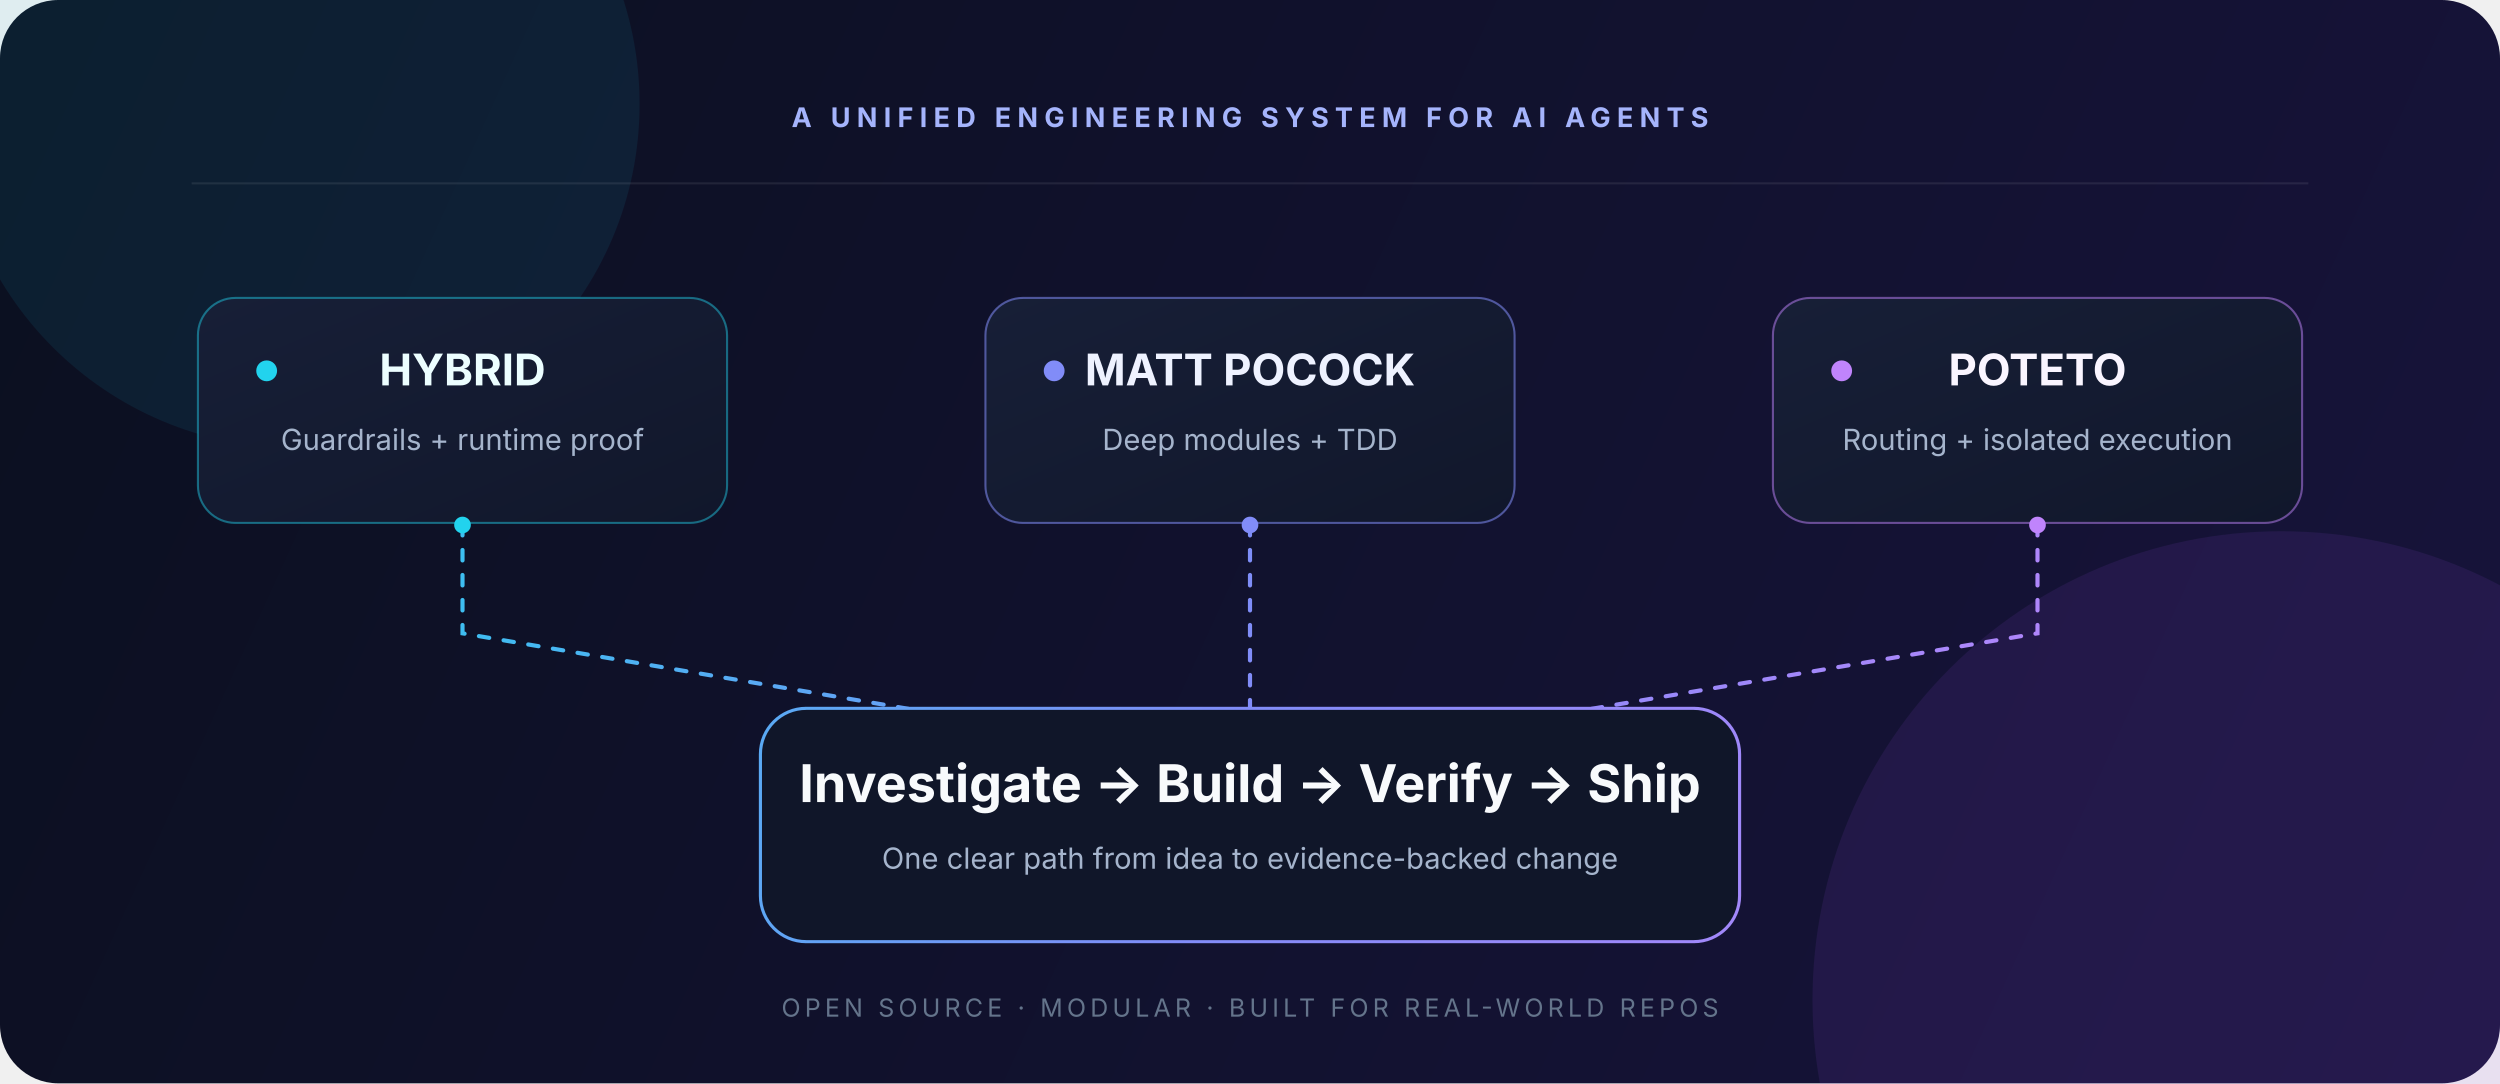
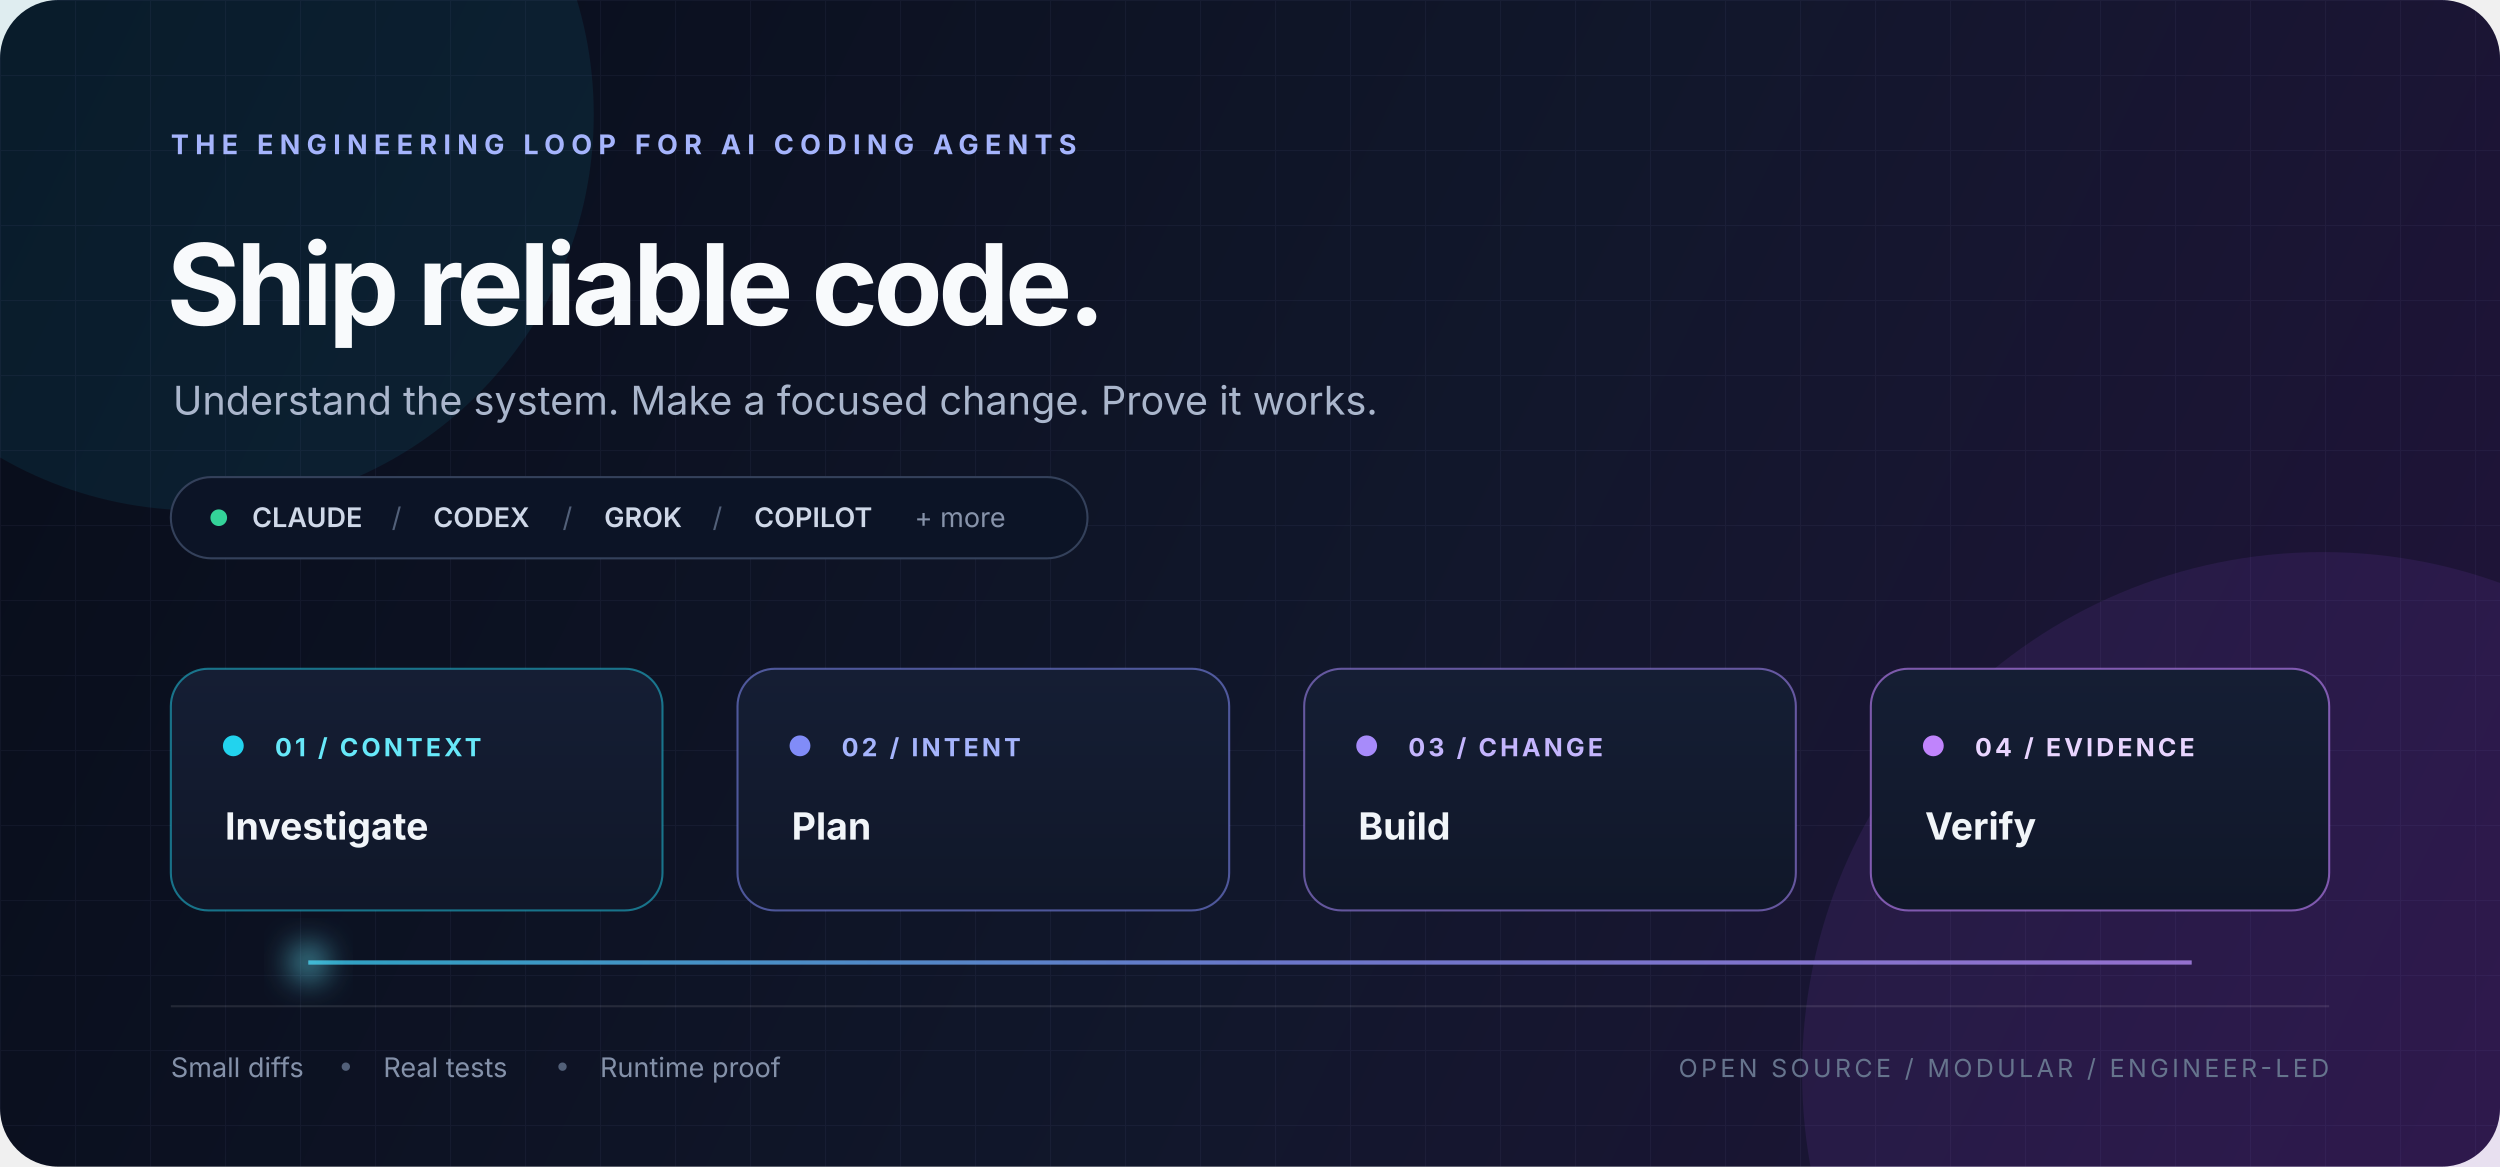
- <svg xmlns="http://www.w3.org/2000/svg" width="1200" height="520" viewBox="0 0 1200 520" fill="none">
+ <svg xmlns="http://www.w3.org/2000/svg" width="1200" height="560" viewBox="0 0 1200 560" fill="none">
  <defs>
-     <linearGradient id="background" x1="30" y1="0" x2="1170" y2="520" gradientUnits="userSpaceOnUse">
-       <stop stop-color="#0B1020" />
-       <stop offset="1" stop-color="#17133B" />
+     <linearGradient id="bg" x1="30" y1="0" x2="1170" y2="560" gradientUnits="userSpaceOnUse">
+       <stop stop-color="#080D1A" />
+       <stop offset=".55" stop-color="#11172B" />
+       <stop offset="1" stop-color="#21133A" />
    </linearGradient>
-     <linearGradient id="hybrid" x1="104" y1="124" x2="1090" y2="400" gradientUnits="userSpaceOnUse">
+     <linearGradient id="accent" x1="100" y1="0" x2="1100" y2="0" gradientUnits="userSpaceOnUse">
      <stop stop-color="#22D3EE" />
      <stop offset=".52" stop-color="#818CF8" />
      <stop offset="1" stop-color="#C084FC" />
    </linearGradient>
-     <linearGradient id="card" x1="0" y1="0" x2="1" y2="1">
-       <stop stop-color="#171F37" />
-       <stop offset="1" stop-color="#11172B" />
+     <linearGradient id="panel" x1="0" y1="0" x2="0" y2="1">
+       <stop stop-color="#151E34" />
+       <stop offset="1" stop-color="#101729" />
    </linearGradient>
-     <filter id="glow" x="262" y="156" width="676" height="286" color-interpolation-filters="sRGB" filterUnits="userSpaceOnUse">
-       <feGaussianBlur stdDeviation="30" />
+     <pattern id="grid" width="36" height="36" patternUnits="userSpaceOnUse">
+       <path d="M36 0H0V36" stroke="#A5B4FC" stroke-opacity=".055" />
+     </pattern>
+     <filter id="soft-glow" x="-100%" y="-100%" width="300%" height="300%">
+       <feGaussianBlur stdDeviation="8" />
    </filter>
  </defs>
-   <rect width="1200" height="520" rx="28" fill="url(#background)" />
-   <circle cx="142" cy="50" r="165" fill="#22D3EE" fill-opacity=".08" />
-   <circle cx="1095" cy="480" r="225" fill="#A855F7" fill-opacity=".1" />
-   <path d="M92 88h1016" stroke="#fff" stroke-opacity=".08" />
-   <text x="600" y="61" fill="#A5B4FC" font-family="Inter,Segoe UI,sans-serif" font-size="13" font-weight="700" letter-spacing="3" text-anchor="middle">A UNIFIED ENGINEERING SYSTEM FOR AI AGENTS</text>
-   <g font-family="Inter,Segoe UI,sans-serif" text-anchor="middle">
-     <rect x="95" y="143" width="254" height="108" rx="18" fill="url(#card)" stroke="#22D3EE" stroke-opacity=".45" />
-     <circle cx="128" cy="178" r="5" fill="#22D3EE" />
-     <text x="222" y="185" fill="#ECFEFF" font-size="21" font-weight="700">HYBRID</text>
-     <text x="222" y="216" fill="#A5B4CC" font-size="14">Guardrails + runtime proof</text>
-     <rect x="473" y="143" width="254" height="108" rx="18" fill="url(#card)" stroke="#818CF8" stroke-opacity=".55" />
-     <circle cx="506" cy="178" r="5" fill="#818CF8" />
-     <text x="600" y="185" fill="#EEF2FF" font-size="21" font-weight="700">MATT POCOCK</text>
-     <text x="600" y="216" fill="#A5B4CC" font-size="14">Deep modules + TDD</text>
-     <rect x="851" y="143" width="254" height="108" rx="18" fill="url(#card)" stroke="#C084FC" stroke-opacity=".5" />
-     <circle cx="884" cy="178" r="5" fill="#C084FC" />
-     <text x="978" y="185" fill="#FAF5FF" font-size="21" font-weight="700">POTETO</text>
-     <text x="978" y="216" fill="#A5B4CC" font-size="14">Routing + isolated execution</text>
+   <style>
+     .signal {
+       animation: signal 6s linear infinite;
+       transform-box: fill-box;
+       transform-origin: center;
+     }
+     @keyframes signal {
+       0% { opacity: .35; transform: translateX(0); }
+       100% { opacity: 1; transform: translateX(900px); }
+     }
+     @media (prefers-reduced-motion: reduce) {
+       .signal { animation: none; opacity: .7; }
+     }
+   </style>
+   <rect width="1200" height="560" rx="28" fill="url(#bg)" />
+   <rect width="1200" height="560" rx="28" fill="url(#grid)" />
+   <circle cx="95" cy="55" r="190" fill="#22D3EE" fill-opacity=".08" />
+   <circle cx="1115" cy="515" r="250" fill="#A855F7" fill-opacity=".1" />
+   <text x="82" y="74" fill="#A5B4FC" font-family="Inter,Segoe UI,sans-serif" font-size="13" font-weight="700" letter-spacing="3">THE ENGINEERING LOOP FOR AI CODING AGENTS</text>
+   <text x="80" y="156" fill="#F8FAFC" font-family="Inter,Segoe UI,sans-serif" font-size="54" font-weight="750" letter-spacing="-2">Ship reliable code.</text>
+   <text x="83" y="199" fill="#AAB6CC" font-family="Inter,Segoe UI,sans-serif" font-size="19">Understand the system. Make a focused change. Prove it works.</text>
+   <g font-family="Inter,Segoe UI,sans-serif">
+     <rect x="82" y="229" width="440" height="39" rx="19.5" fill="#0C1426" stroke="#34415B" />
+     <circle cx="105" cy="248.5" r="4" fill="#34D399" />
+     <text x="121" y="253" fill="#CFD8E8" font-size="13" font-weight="600">CLAUDE</text>
+     <text x="188" y="253" fill="#526079" font-size="13">/</text>
+     <text x="208" y="253" fill="#CFD8E8" font-size="13" font-weight="600">CODEX</text>
+     <text x="270" y="253" fill="#526079" font-size="13">/</text>
+     <text x="290" y="253" fill="#CFD8E8" font-size="13" font-weight="600">GROK</text>
+     <text x="342" y="253" fill="#526079" font-size="13">/</text>
+     <text x="362" y="253" fill="#CFD8E8" font-size="13" font-weight="600">COPILOT</text>
+     <text x="439" y="253" fill="#8793AA" font-size="13">+ more</text>
  </g>
-   <path d="M222 252v52l378 64M600 252v116M978 252v52l-378 64" stroke="url(#hybrid)" stroke-width="2" stroke-linecap="round" stroke-dasharray="5 7" />
-   <circle cx="222" cy="252" r="4" fill="#22D3EE" />
-   <circle cx="600" cy="252" r="4" fill="#818CF8" />
-   <circle cx="978" cy="252" r="4" fill="#C084FC" />
-   <rect x="365" y="340" width="470" height="112" rx="22" fill="#101629" stroke="url(#hybrid)" stroke-width="1.5" />
-   <text x="600" y="385" fill="#F8FAFC" font-family="Inter,Segoe UI,sans-serif" font-size="25" font-weight="750" text-anchor="middle">Investigate  →  Build  →  Verify  →  Ship</text>
-   <text x="600" y="417" fill="#A5B4CC" font-family="Inter,Segoe UI,sans-serif" font-size="14" text-anchor="middle">One clear path from idea to evidence-backed change</text>
-   <text x="600" y="488" fill="#64748B" font-family="Inter,Segoe UI,sans-serif" font-size="12" letter-spacing="2" text-anchor="middle">OPEN SOURCE  ·  MODULAR  ·  BUILT FOR REAL-WORLD REPOS</text>
+   <path d="M148 462H1052" stroke="#485574" stroke-opacity=".7" stroke-width="2" />
+   <path d="M148 462H1052" stroke="url(#accent)" stroke-opacity=".7" stroke-width="2" />
+   <circle class="signal" cx="148" cy="462" r="7" fill="#67E8F9" filter="url(#soft-glow)" />
+   <g font-family="Inter,Segoe UI,sans-serif">
+     <rect x="82" y="321" width="236" height="116" rx="18" fill="url(#panel)" stroke="#22D3EE" stroke-opacity=".5" />
+     <circle cx="112" cy="358" r="5" fill="#22D3EE" />
+     <text x="132" y="363" fill="#67E8F9" font-size="12" font-weight="700" letter-spacing="1.5">01 / CONTEXT</text>
+     <text x="108" y="403" fill="#F1F5F9" font-size="18" font-weight="650">Investigate</text>
+     <rect x="354" y="321" width="236" height="116" rx="18" fill="url(#panel)" stroke="#818CF8" stroke-opacity=".55" />
+     <circle cx="384" cy="358" r="5" fill="#818CF8" />
+     <text x="404" y="363" fill="#A5B4FC" font-size="12" font-weight="700" letter-spacing="1.5">02 / INTENT</text>
+     <text x="380" y="403" fill="#F1F5F9" font-size="18" font-weight="650">Plan</text>
+     <rect x="626" y="321" width="236" height="116" rx="18" fill="url(#panel)" stroke="#A78BFA" stroke-opacity=".55" />
+     <circle cx="656" cy="358" r="5" fill="#A78BFA" />
+     <text x="676" y="363" fill="#C4B5FD" font-size="12" font-weight="700" letter-spacing="1.5">03 / CHANGE</text>
+     <text x="652" y="403" fill="#F1F5F9" font-size="18" font-weight="650">Build</text>
+     <rect x="898" y="321" width="220" height="116" rx="18" fill="url(#panel)" stroke="#C084FC" stroke-opacity=".6" />
+     <circle cx="928" cy="358" r="5" fill="#C084FC" />
+     <text x="948" y="363" fill="#E9D5FF" font-size="12" font-weight="700" letter-spacing="1.5">04 / EVIDENCE</text>
+     <text x="924" y="403" fill="#F1F5F9" font-size="18" font-weight="650">Verify</text>
+   </g>
+   <path d="M82 483H1118" stroke="#FFFFFF" stroke-opacity=".1" />
+   <text x="82" y="517" fill="#8491A9" font-family="Inter,Segoe UI,sans-serif" font-size="13">Small diffs</text>
+   <circle cx="166" cy="512" r="2" fill="#526079" />
+   <text x="184" y="517" fill="#8491A9" font-family="Inter,Segoe UI,sans-serif" font-size="13">Real tests</text>
+   <circle cx="270" cy="512" r="2" fill="#526079" />
+   <text x="288" y="517" fill="#8491A9" font-family="Inter,Segoe UI,sans-serif" font-size="13">Runtime proof</text>
+   <text x="1118" y="517" fill="#66748D" font-family="Inter,Segoe UI,sans-serif" font-size="12" letter-spacing="1.6" text-anchor="end">OPEN SOURCE / MODULAR / ENGINEER-LED</text>
</svg>
